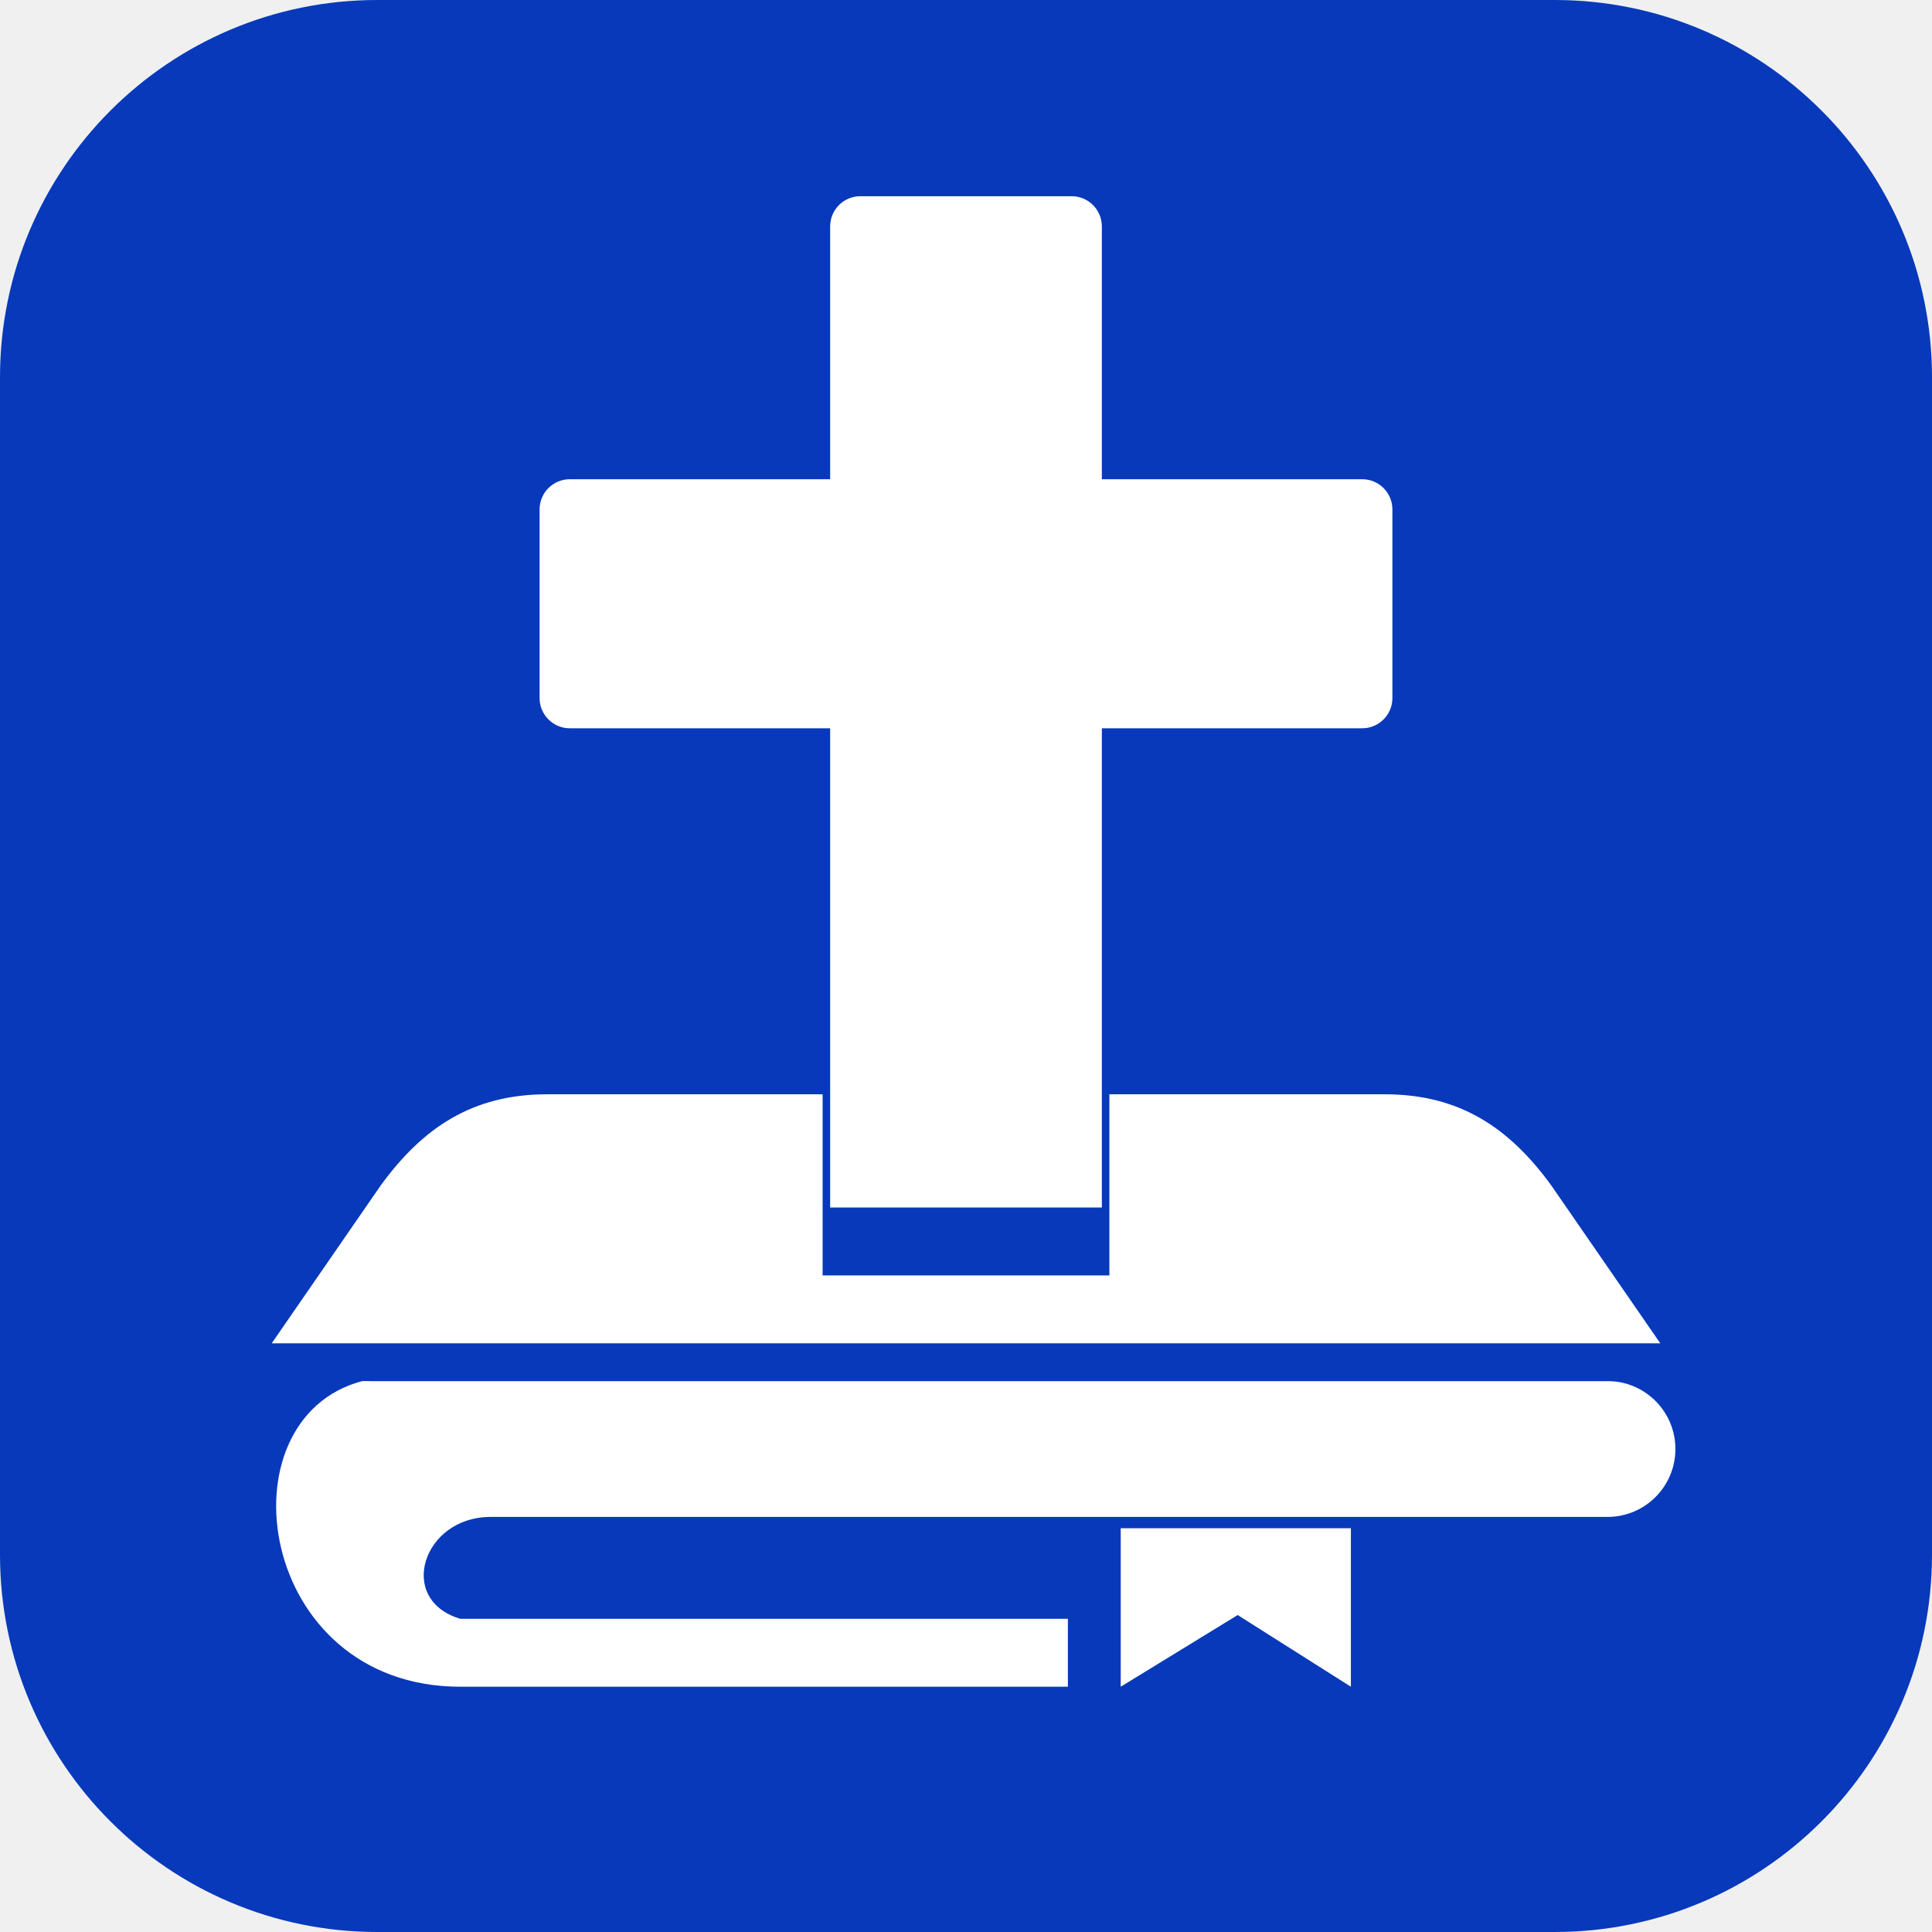
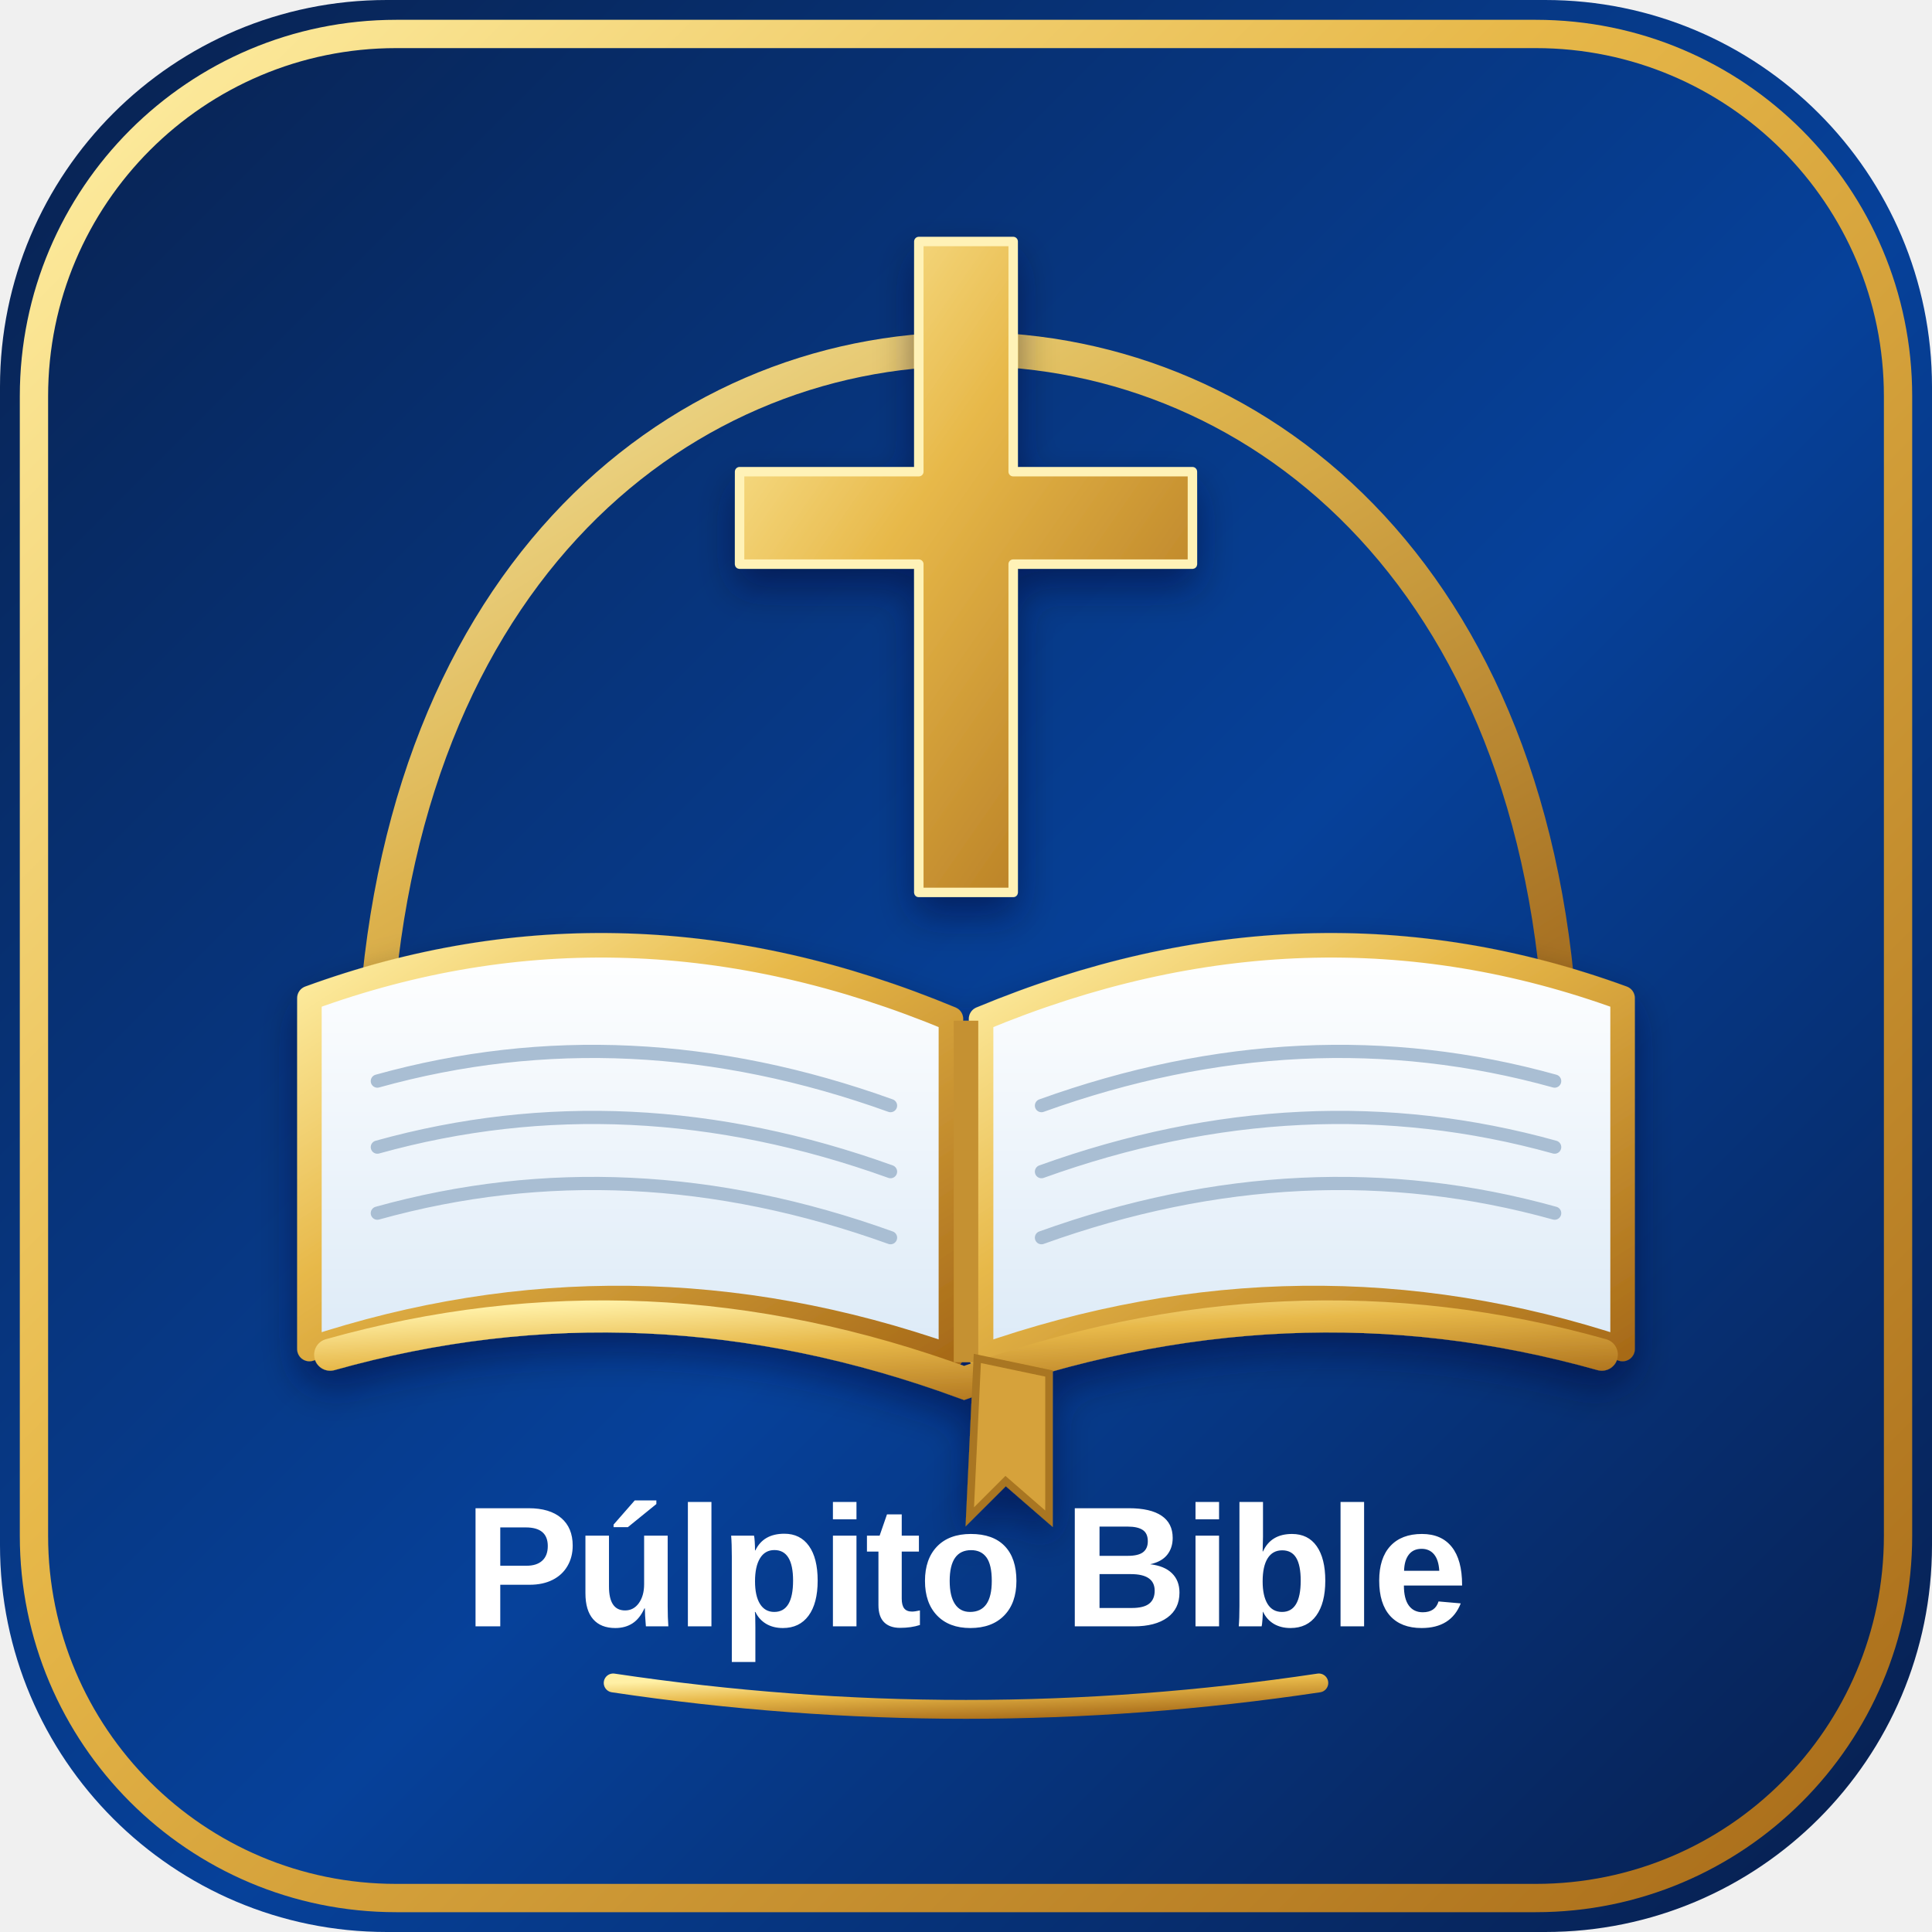
- <svg xmlns="http://www.w3.org/2000/svg" width="512" height="512" viewBox="0 0 512 512" role="img" aria-label="Púlpito Bible: cruz e Bíblia branca sobre azul">
-   <rect width="512" height="512" rx="100" fill="#0739ba" />
-   <path d="M228 52h56a8 8 0 0 1 8 8v67h69a8 8 0 0 1 8 8v50a8 8 0 0 1-8 8h-69v127h-72V193h-69a8 8 0 0 1-8-8v-50a8 8 0 0 1 8-8h69V60a8 8 0 0 1 8-8z" fill="#fff" />
-   <path d="M145 290h73v48h76v-48h73c20 0 33 9 44 24l29 42H72l29-42c11-15 24-24 44-24z" fill="#fff" />
-   <path d="M96 366h330a18 18 0 0 1 0 36H130c-18 0-25 22-8 27h161v18H122c-54 0-64-71-26-81z" fill="#fff" />
-   <path d="M297 405h61v42l-30-19-31 19z" fill="#fff" />
-   <path d="M98 362h330" stroke="#0739ba" stroke-width="8" />
+ <svg xmlns="http://www.w3.org/2000/svg" width="1024" height="1024" viewBox="0 0 1024 1024" role="img" aria-label="Ícone Púlpito Bible">
+   <defs>
+     <linearGradient id="bg" x1="0" y1="0" x2="1" y2="1">
+       <stop stop-color="#08214e" />
+       <stop offset=".55" stop-color="#06419a" />
+       <stop offset="1" stop-color="#071d4a" />
+     </linearGradient>
+     <linearGradient id="gold" x1="0" y1="0" x2="1" y2="1">
+       <stop stop-color="#fff0a6" />
+       <stop offset=".4" stop-color="#e7b849" />
+       <stop offset="1" stop-color="#a76a18" />
+     </linearGradient>
+     <linearGradient id="page" x1="0" y1="0" x2="0" y2="1">
+       <stop stop-color="#ffffff" />
+       <stop offset="1" stop-color="#dceaf7" />
+     </linearGradient>
+     <filter id="shadow" x="-30%" y="-30%" width="160%" height="160%">
+       <feDropShadow dx="0" dy="10" stdDeviation="10" flood-color="#00112d" flood-opacity=".45" />
+     </filter>
+   </defs>
+   <rect width="1024" height="1024" rx="205" fill="url(#bg)" />
+   <rect x="18" y="18" width="988" height="988" rx="192" fill="none" stroke="url(#gold)" stroke-width="15" />
+   <path d="M198 565 C205 310 356 185 513 185 C670 185 822 310 828 565" fill="none" stroke="url(#gold)" stroke-width="18" stroke-linecap="round" opacity=".95" />
+   <g filter="url(#shadow)">
+     <path d="M487 128h50v122h95v49h-95v174h-50V299h-95v-49h95z" fill="url(#gold)" stroke="#fff2b7" stroke-width="5" stroke-linejoin="round" />
+     <path d="M164 529 Q331 468 504 540 L504 719 Q333 659 164 715Z" fill="url(#page)" stroke="url(#gold)" stroke-width="13" stroke-linejoin="round" />
+     <path d="M860 529 Q693 468 520 540 L520 719 Q691 659 860 715Z" fill="url(#page)" stroke="url(#gold)" stroke-width="13" stroke-linejoin="round" />
+     <path d="M512 541V722" stroke="#c59131" stroke-width="13" />
+     <path d="M200 573Q333 536 472 586M200 608Q333 571 472 621M200 643Q333 606 472 656M824 573Q691 536 552 586M824 608Q691 571 552 621M824 643Q691 606 552 656" fill="none" stroke="#a9bed3" stroke-width="7" stroke-linecap="round" />
+     <path d="M175 718Q342 671 511 733Q682 671 849 718" fill="none" stroke="url(#gold)" stroke-width="17" stroke-linecap="round" />
+     <path d="M518 720l38 8v77l-23-20-19 19z" fill="#d6a23a" stroke="#a97620" stroke-width="4" />
+   </g>
+   <text x="512" y="862" text-anchor="middle" font-family="Arial,DejaVu Sans,sans-serif" font-size="91" font-weight="700" letter-spacing="-2" fill="#ffffff">Púlpito Bible</text>
+   <path d="M325 892 Q512 920 699 892" fill="none" stroke="url(#gold)" stroke-width="10" stroke-linecap="round" />
</svg>
